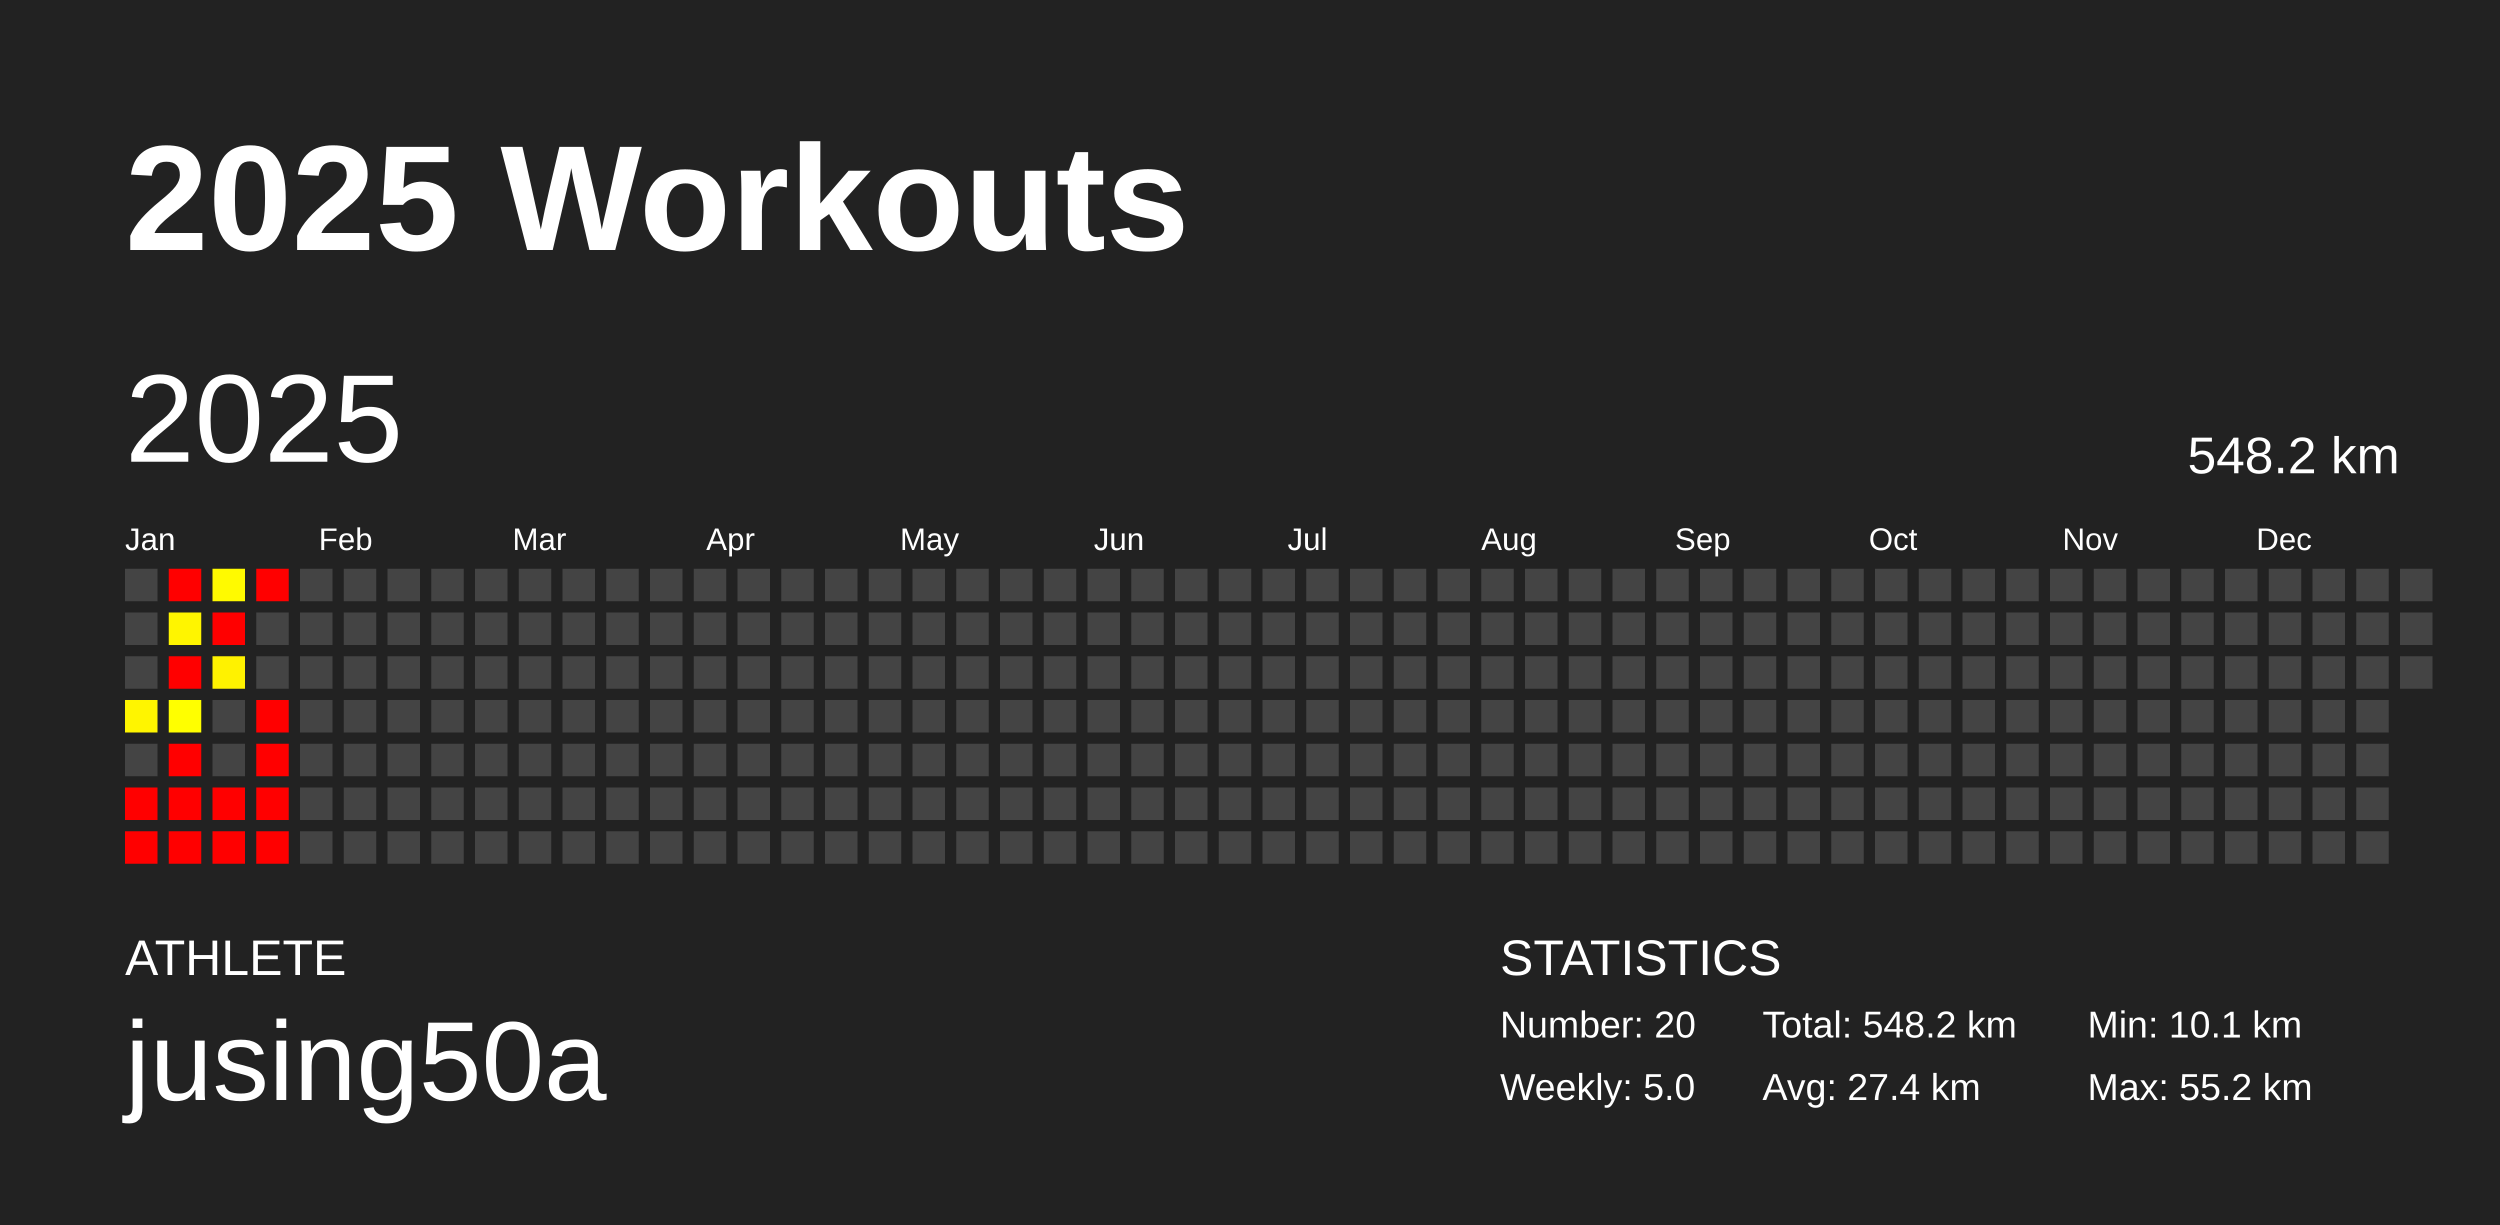
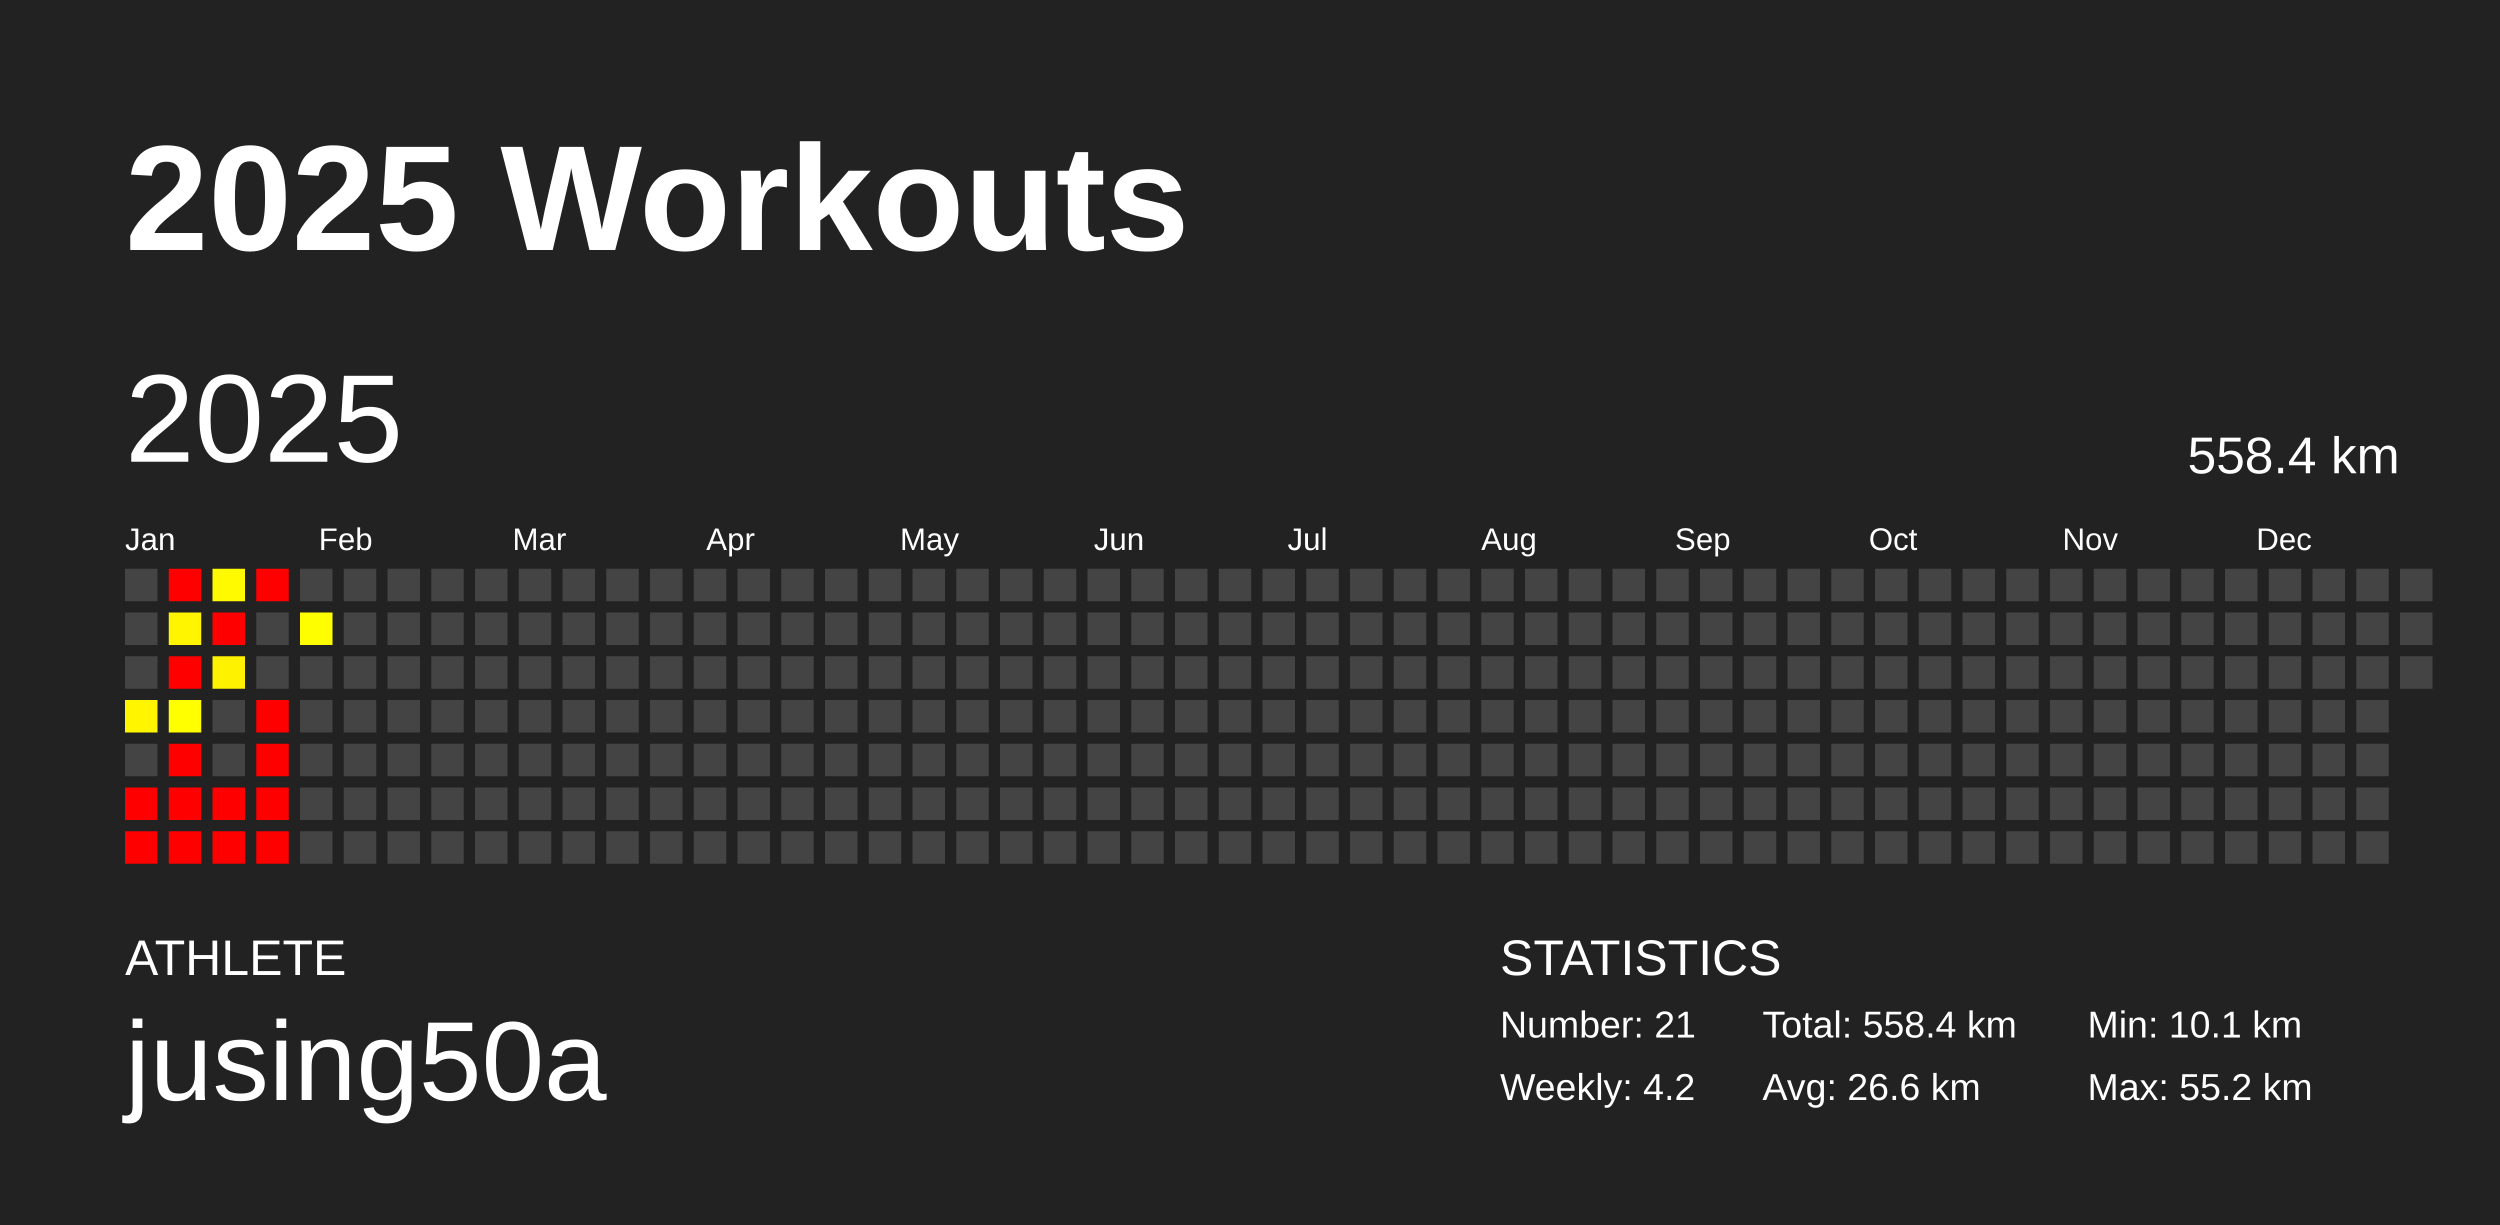
<svg xmlns="http://www.w3.org/2000/svg" baseProfile="full" height="98mm" version="1.1" viewBox="0,0,200,98" width="200mm">
  <defs />
  <rect fill="#222222" height="98" width="200" x="0" y="0" />
  <text fill="#FFFFFF" style="font-size:12px; font-family:Arial; font-weight:bold;" x="10" y="20">2025 Workouts</text>
  <text fill="#FFFFFF" style="font-size:4px; font-family:Arial" x="10" y="78">ATHLETE</text>
  <text fill="#FFFFFF" style="font-size:9px; font-family:Arial" x="10" y="88">jusing50a</text>
  <text fill="#FFFFFF" style="font-size:4px; font-family:Arial" x="120" y="78">STATISTICS</text>
-   <text fill="#FFFFFF" style="font-size:3px; font-family:Arial" x="120" y="83">Number: 20</text>
-   <text fill="#FFFFFF" style="font-size:3px; font-family:Arial" x="120" y="88">Weekly: 5.0</text>
-   <text fill="#FFFFFF" style="font-size:3px; font-family:Arial" x="141" y="83">Total: 548.2 km</text>
-   <text fill="#FFFFFF" style="font-size:3px; font-family:Arial" x="141" y="88">Avg: 27.4 km</text>
+   <text fill="#FFFFFF" style="font-size:3px; font-family:Arial" x="120" y="83">Number: 21</text>
+   <text fill="#FFFFFF" style="font-size:3px; font-family:Arial" x="120" y="88">Weekly: 4.2</text>
+   <text fill="#FFFFFF" style="font-size:3px; font-family:Arial" x="141" y="83">Total: 558.4 km</text>
+   <text fill="#FFFFFF" style="font-size:3px; font-family:Arial" x="141" y="88">Avg: 26.6 km</text>
  <text fill="#FFFFFF" style="font-size:3px; font-family:Arial" x="167" y="83">Min: 10.1 km</text>
  <text fill="#FFFFFF" style="font-size:3px; font-family:Arial" x="167" y="88">Max: 55.2 km</text>
  <text dominant-baseline="hanging" fill="#FFFFFF" style="font-size:10.0px; font-family:Arial;" x="10" y="30">2025</text>
-   <text dominant-baseline="hanging" fill="#FFFFFF" style="font-size:4.125px; font-family:Arial;" x="175" y="35">548.2 km</text>
+   <text dominant-baseline="hanging" fill="#FFFFFF" style="font-size:4.125px; font-family:Arial;" x="175" y="35">558.4 km</text>
  <text fill="#FFFFFF" style="font-size:2.5px; font-family:Arial" x="10.0" y="44">Jan</text>
  <text fill="#FFFFFF" style="font-size:2.5px; font-family:Arial" x="25.5" y="44">Feb</text>
  <text fill="#FFFFFF" style="font-size:2.5px; font-family:Arial" x="41.0" y="44">Mar</text>
  <text fill="#FFFFFF" style="font-size:2.5px; font-family:Arial" x="56.5" y="44">Apr</text>
  <text fill="#FFFFFF" style="font-size:2.5px; font-family:Arial" x="72.0" y="44">May</text>
  <text fill="#FFFFFF" style="font-size:2.5px; font-family:Arial" x="87.5" y="44">Jun</text>
  <text fill="#FFFFFF" style="font-size:2.5px; font-family:Arial" x="103.0" y="44">Jul</text>
  <text fill="#FFFFFF" style="font-size:2.5px; font-family:Arial" x="118.5" y="44">Aug</text>
  <text fill="#FFFFFF" style="font-size:2.5px; font-family:Arial" x="134.0" y="44">Sep</text>
  <text fill="#FFFFFF" style="font-size:2.5px; font-family:Arial" x="149.5" y="44">Oct</text>
  <text fill="#FFFFFF" style="font-size:2.5px; font-family:Arial" x="165.0" y="44">Nov</text>
  <text fill="#FFFFFF" style="font-size:2.5px; font-family:Arial" x="180.5" y="44">Dec</text>
  <rect fill="#444444" height="2.6" width="2.6" x="10.0" y="45.5" />
  <rect fill="#444444" height="2.6" width="2.6" x="10.0" y="49.0" />
  <rect fill="#444444" height="2.6" width="2.6" x="10.0" y="52.5" />
  <rect fill="#fff500" height="2.6" width="2.6" x="10.0" y="56.0" />
  <rect fill="#444444" height="2.6" width="2.6" x="10.0" y="59.5" />
  <rect fill="red" height="2.6" width="2.6" x="10.0" y="63.0" />
  <rect fill="red" height="2.6" width="2.6" x="10.0" y="66.5" />
  <rect fill="red" height="2.6" width="2.6" x="13.5" y="45.5" />
  <rect fill="#fff500" height="2.6" width="2.6" x="13.5" y="49.0" />
  <rect fill="red" height="2.6" width="2.6" x="13.5" y="52.5" />
  <rect fill="#ffff00" height="2.6" width="2.6" x="13.5" y="56.0" />
  <rect fill="red" height="2.6" width="2.6" x="13.5" y="59.5" />
  <rect fill="red" height="2.6" width="2.6" x="13.5" y="63.0" />
  <rect fill="red" height="2.6" width="2.6" x="13.5" y="66.5" />
  <rect fill="#fffa00" height="2.6" width="2.6" x="17.0" y="45.5" />
  <rect fill="red" height="2.6" width="2.6" x="17.0" y="49.0" />
  <rect fill="#fff200" height="2.6" width="2.6" x="17.0" y="52.5" />
  <rect fill="#444444" height="2.6" width="2.6" x="17.0" y="56.0" />
  <rect fill="#444444" height="2.6" width="2.6" x="17.0" y="59.5" />
  <rect fill="red" height="2.6" width="2.6" x="17.0" y="63.0" />
  <rect fill="red" height="2.6" width="2.6" x="17.0" y="66.5" />
  <rect fill="red" height="2.6" width="2.6" x="20.5" y="45.5" />
  <rect fill="#444444" height="2.6" width="2.6" x="20.5" y="49.0" />
  <rect fill="#444444" height="2.6" width="2.6" x="20.5" y="52.5" />
  <rect fill="red" height="2.6" width="2.6" x="20.5" y="56.0" />
  <rect fill="red" height="2.6" width="2.6" x="20.5" y="59.5" />
  <rect fill="red" height="2.6" width="2.6" x="20.5" y="63.0" />
  <rect fill="red" height="2.6" width="2.6" x="20.5" y="66.5" />
  <rect fill="#444444" height="2.6" width="2.6" x="24.0" y="45.5" />
-   <rect fill="#444444" height="2.6" width="2.6" x="24.0" y="49.0" />
+   <rect fill="#fffe00" height="2.6" width="2.6" x="24.0" y="49.0" />
  <rect fill="#444444" height="2.6" width="2.6" x="24.0" y="52.5" />
  <rect fill="#444444" height="2.6" width="2.6" x="24.0" y="56.0" />
  <rect fill="#444444" height="2.6" width="2.6" x="24.0" y="59.5" />
  <rect fill="#444444" height="2.6" width="2.6" x="24.0" y="63.0" />
  <rect fill="#444444" height="2.6" width="2.6" x="24.0" y="66.5" />
  <rect fill="#444444" height="2.6" width="2.6" x="27.5" y="45.5" />
  <rect fill="#444444" height="2.6" width="2.6" x="27.5" y="49.0" />
  <rect fill="#444444" height="2.6" width="2.6" x="27.5" y="52.5" />
  <rect fill="#444444" height="2.6" width="2.6" x="27.5" y="56.0" />
  <rect fill="#444444" height="2.6" width="2.6" x="27.5" y="59.5" />
  <rect fill="#444444" height="2.6" width="2.6" x="27.5" y="63.0" />
  <rect fill="#444444" height="2.6" width="2.6" x="27.5" y="66.5" />
  <rect fill="#444444" height="2.6" width="2.6" x="31.0" y="45.5" />
  <rect fill="#444444" height="2.6" width="2.6" x="31.0" y="49.0" />
  <rect fill="#444444" height="2.6" width="2.6" x="31.0" y="52.5" />
  <rect fill="#444444" height="2.6" width="2.6" x="31.0" y="56.0" />
  <rect fill="#444444" height="2.6" width="2.6" x="31.0" y="59.5" />
  <rect fill="#444444" height="2.6" width="2.6" x="31.0" y="63.0" />
  <rect fill="#444444" height="2.6" width="2.6" x="31.0" y="66.5" />
  <rect fill="#444444" height="2.6" width="2.6" x="34.5" y="45.5" />
  <rect fill="#444444" height="2.6" width="2.6" x="34.5" y="49.0" />
  <rect fill="#444444" height="2.6" width="2.6" x="34.5" y="52.5" />
  <rect fill="#444444" height="2.6" width="2.6" x="34.5" y="56.0" />
  <rect fill="#444444" height="2.6" width="2.6" x="34.5" y="59.5" />
  <rect fill="#444444" height="2.6" width="2.6" x="34.5" y="63.0" />
  <rect fill="#444444" height="2.6" width="2.6" x="34.5" y="66.5" />
  <rect fill="#444444" height="2.6" width="2.6" x="38.0" y="45.5" />
  <rect fill="#444444" height="2.6" width="2.6" x="38.0" y="49.0" />
  <rect fill="#444444" height="2.6" width="2.6" x="38.0" y="52.5" />
  <rect fill="#444444" height="2.6" width="2.6" x="38.0" y="56.0" />
  <rect fill="#444444" height="2.6" width="2.6" x="38.0" y="59.5" />
  <rect fill="#444444" height="2.6" width="2.6" x="38.0" y="63.0" />
  <rect fill="#444444" height="2.6" width="2.6" x="38.0" y="66.5" />
  <rect fill="#444444" height="2.6" width="2.6" x="41.5" y="45.5" />
  <rect fill="#444444" height="2.6" width="2.6" x="41.5" y="49.0" />
  <rect fill="#444444" height="2.6" width="2.6" x="41.5" y="52.5" />
  <rect fill="#444444" height="2.6" width="2.6" x="41.5" y="56.0" />
  <rect fill="#444444" height="2.6" width="2.6" x="41.5" y="59.5" />
  <rect fill="#444444" height="2.6" width="2.6" x="41.5" y="63.0" />
  <rect fill="#444444" height="2.6" width="2.6" x="41.5" y="66.5" />
  <rect fill="#444444" height="2.6" width="2.6" x="45.0" y="45.5" />
  <rect fill="#444444" height="2.6" width="2.6" x="45.0" y="49.0" />
  <rect fill="#444444" height="2.6" width="2.6" x="45.0" y="52.5" />
  <rect fill="#444444" height="2.6" width="2.6" x="45.0" y="56.0" />
  <rect fill="#444444" height="2.6" width="2.6" x="45.0" y="59.5" />
  <rect fill="#444444" height="2.6" width="2.6" x="45.0" y="63.0" />
  <rect fill="#444444" height="2.6" width="2.6" x="45.0" y="66.5" />
  <rect fill="#444444" height="2.6" width="2.6" x="48.5" y="45.5" />
  <rect fill="#444444" height="2.6" width="2.6" x="48.5" y="49.0" />
  <rect fill="#444444" height="2.6" width="2.6" x="48.5" y="52.5" />
  <rect fill="#444444" height="2.6" width="2.6" x="48.5" y="56.0" />
  <rect fill="#444444" height="2.6" width="2.6" x="48.5" y="59.5" />
  <rect fill="#444444" height="2.6" width="2.6" x="48.5" y="63.0" />
  <rect fill="#444444" height="2.6" width="2.6" x="48.5" y="66.5" />
  <rect fill="#444444" height="2.6" width="2.6" x="52.0" y="45.5" />
  <rect fill="#444444" height="2.6" width="2.6" x="52.0" y="49.0" />
  <rect fill="#444444" height="2.6" width="2.6" x="52.0" y="52.5" />
  <rect fill="#444444" height="2.6" width="2.6" x="52.0" y="56.0" />
  <rect fill="#444444" height="2.6" width="2.6" x="52.0" y="59.5" />
  <rect fill="#444444" height="2.6" width="2.6" x="52.0" y="63.0" />
  <rect fill="#444444" height="2.6" width="2.6" x="52.0" y="66.5" />
  <rect fill="#444444" height="2.6" width="2.6" x="55.5" y="45.5" />
  <rect fill="#444444" height="2.6" width="2.6" x="55.5" y="49.0" />
  <rect fill="#444444" height="2.6" width="2.6" x="55.5" y="52.5" />
  <rect fill="#444444" height="2.6" width="2.6" x="55.5" y="56.0" />
  <rect fill="#444444" height="2.6" width="2.6" x="55.5" y="59.5" />
  <rect fill="#444444" height="2.6" width="2.6" x="55.5" y="63.0" />
  <rect fill="#444444" height="2.6" width="2.6" x="55.5" y="66.5" />
  <rect fill="#444444" height="2.6" width="2.6" x="59.0" y="45.5" />
  <rect fill="#444444" height="2.6" width="2.6" x="59.0" y="49.0" />
  <rect fill="#444444" height="2.6" width="2.6" x="59.0" y="52.5" />
  <rect fill="#444444" height="2.6" width="2.6" x="59.0" y="56.0" />
  <rect fill="#444444" height="2.6" width="2.6" x="59.0" y="59.5" />
  <rect fill="#444444" height="2.6" width="2.6" x="59.0" y="63.0" />
  <rect fill="#444444" height="2.6" width="2.6" x="59.0" y="66.5" />
  <rect fill="#444444" height="2.6" width="2.6" x="62.5" y="45.5" />
  <rect fill="#444444" height="2.6" width="2.6" x="62.5" y="49.0" />
  <rect fill="#444444" height="2.6" width="2.6" x="62.5" y="52.5" />
  <rect fill="#444444" height="2.6" width="2.6" x="62.5" y="56.0" />
  <rect fill="#444444" height="2.6" width="2.6" x="62.5" y="59.5" />
  <rect fill="#444444" height="2.6" width="2.6" x="62.5" y="63.0" />
  <rect fill="#444444" height="2.6" width="2.6" x="62.5" y="66.5" />
  <rect fill="#444444" height="2.6" width="2.6" x="66.0" y="45.5" />
  <rect fill="#444444" height="2.6" width="2.6" x="66.0" y="49.0" />
  <rect fill="#444444" height="2.6" width="2.6" x="66.0" y="52.5" />
  <rect fill="#444444" height="2.6" width="2.6" x="66.0" y="56.0" />
  <rect fill="#444444" height="2.6" width="2.6" x="66.0" y="59.5" />
  <rect fill="#444444" height="2.6" width="2.6" x="66.0" y="63.0" />
  <rect fill="#444444" height="2.6" width="2.6" x="66.0" y="66.5" />
  <rect fill="#444444" height="2.6" width="2.6" x="69.5" y="45.5" />
  <rect fill="#444444" height="2.6" width="2.6" x="69.5" y="49.0" />
  <rect fill="#444444" height="2.6" width="2.6" x="69.5" y="52.5" />
  <rect fill="#444444" height="2.6" width="2.6" x="69.5" y="56.0" />
  <rect fill="#444444" height="2.6" width="2.6" x="69.5" y="59.5" />
  <rect fill="#444444" height="2.6" width="2.6" x="69.5" y="63.0" />
  <rect fill="#444444" height="2.6" width="2.6" x="69.5" y="66.5" />
  <rect fill="#444444" height="2.6" width="2.6" x="73.0" y="45.5" />
  <rect fill="#444444" height="2.6" width="2.6" x="73.0" y="49.0" />
  <rect fill="#444444" height="2.6" width="2.6" x="73.0" y="52.5" />
  <rect fill="#444444" height="2.6" width="2.6" x="73.0" y="56.0" />
  <rect fill="#444444" height="2.6" width="2.6" x="73.0" y="59.5" />
  <rect fill="#444444" height="2.6" width="2.6" x="73.0" y="63.0" />
  <rect fill="#444444" height="2.6" width="2.6" x="73.0" y="66.5" />
  <rect fill="#444444" height="2.6" width="2.6" x="76.5" y="45.5" />
  <rect fill="#444444" height="2.6" width="2.6" x="76.5" y="49.0" />
  <rect fill="#444444" height="2.6" width="2.6" x="76.5" y="52.5" />
  <rect fill="#444444" height="2.6" width="2.6" x="76.5" y="56.0" />
  <rect fill="#444444" height="2.6" width="2.6" x="76.5" y="59.5" />
  <rect fill="#444444" height="2.6" width="2.6" x="76.5" y="63.0" />
  <rect fill="#444444" height="2.6" width="2.6" x="76.5" y="66.5" />
  <rect fill="#444444" height="2.6" width="2.6" x="80.0" y="45.5" />
  <rect fill="#444444" height="2.6" width="2.6" x="80.0" y="49.0" />
  <rect fill="#444444" height="2.6" width="2.6" x="80.0" y="52.5" />
  <rect fill="#444444" height="2.6" width="2.6" x="80.0" y="56.0" />
  <rect fill="#444444" height="2.6" width="2.6" x="80.0" y="59.5" />
  <rect fill="#444444" height="2.6" width="2.6" x="80.0" y="63.0" />
  <rect fill="#444444" height="2.6" width="2.6" x="80.0" y="66.5" />
  <rect fill="#444444" height="2.6" width="2.6" x="83.5" y="45.5" />
  <rect fill="#444444" height="2.6" width="2.6" x="83.5" y="49.0" />
  <rect fill="#444444" height="2.6" width="2.6" x="83.5" y="52.5" />
  <rect fill="#444444" height="2.6" width="2.6" x="83.5" y="56.0" />
  <rect fill="#444444" height="2.6" width="2.6" x="83.5" y="59.5" />
  <rect fill="#444444" height="2.6" width="2.6" x="83.5" y="63.0" />
  <rect fill="#444444" height="2.6" width="2.6" x="83.5" y="66.5" />
  <rect fill="#444444" height="2.6" width="2.6" x="87.0" y="45.5" />
  <rect fill="#444444" height="2.6" width="2.6" x="87.0" y="49.0" />
  <rect fill="#444444" height="2.6" width="2.6" x="87.0" y="52.5" />
  <rect fill="#444444" height="2.6" width="2.6" x="87.0" y="56.0" />
  <rect fill="#444444" height="2.6" width="2.6" x="87.0" y="59.5" />
  <rect fill="#444444" height="2.6" width="2.6" x="87.0" y="63.0" />
  <rect fill="#444444" height="2.6" width="2.6" x="87.0" y="66.5" />
  <rect fill="#444444" height="2.6" width="2.6" x="90.5" y="45.5" />
  <rect fill="#444444" height="2.6" width="2.6" x="90.5" y="49.0" />
  <rect fill="#444444" height="2.6" width="2.6" x="90.5" y="52.5" />
  <rect fill="#444444" height="2.6" width="2.6" x="90.5" y="56.0" />
  <rect fill="#444444" height="2.6" width="2.6" x="90.5" y="59.5" />
  <rect fill="#444444" height="2.6" width="2.6" x="90.5" y="63.0" />
  <rect fill="#444444" height="2.6" width="2.6" x="90.5" y="66.5" />
  <rect fill="#444444" height="2.6" width="2.6" x="94.0" y="45.5" />
  <rect fill="#444444" height="2.6" width="2.6" x="94.0" y="49.0" />
  <rect fill="#444444" height="2.6" width="2.6" x="94.0" y="52.5" />
  <rect fill="#444444" height="2.6" width="2.6" x="94.0" y="56.0" />
  <rect fill="#444444" height="2.6" width="2.6" x="94.0" y="59.5" />
  <rect fill="#444444" height="2.6" width="2.6" x="94.0" y="63.0" />
  <rect fill="#444444" height="2.6" width="2.6" x="94.0" y="66.5" />
  <rect fill="#444444" height="2.6" width="2.6" x="97.5" y="45.5" />
  <rect fill="#444444" height="2.6" width="2.6" x="97.5" y="49.0" />
  <rect fill="#444444" height="2.6" width="2.6" x="97.5" y="52.5" />
  <rect fill="#444444" height="2.6" width="2.6" x="97.5" y="56.0" />
  <rect fill="#444444" height="2.6" width="2.6" x="97.5" y="59.5" />
  <rect fill="#444444" height="2.6" width="2.6" x="97.5" y="63.0" />
  <rect fill="#444444" height="2.6" width="2.6" x="97.5" y="66.5" />
  <rect fill="#444444" height="2.6" width="2.6" x="101.0" y="45.5" />
  <rect fill="#444444" height="2.6" width="2.6" x="101.0" y="49.0" />
  <rect fill="#444444" height="2.6" width="2.6" x="101.0" y="52.5" />
  <rect fill="#444444" height="2.6" width="2.6" x="101.0" y="56.0" />
  <rect fill="#444444" height="2.6" width="2.6" x="101.0" y="59.5" />
  <rect fill="#444444" height="2.6" width="2.6" x="101.0" y="63.0" />
  <rect fill="#444444" height="2.6" width="2.6" x="101.0" y="66.5" />
  <rect fill="#444444" height="2.6" width="2.6" x="104.5" y="45.5" />
  <rect fill="#444444" height="2.6" width="2.6" x="104.5" y="49.0" />
  <rect fill="#444444" height="2.6" width="2.6" x="104.5" y="52.5" />
  <rect fill="#444444" height="2.6" width="2.6" x="104.5" y="56.0" />
  <rect fill="#444444" height="2.6" width="2.6" x="104.5" y="59.5" />
  <rect fill="#444444" height="2.6" width="2.6" x="104.5" y="63.0" />
  <rect fill="#444444" height="2.6" width="2.6" x="104.5" y="66.5" />
  <rect fill="#444444" height="2.6" width="2.6" x="108.0" y="45.5" />
  <rect fill="#444444" height="2.6" width="2.6" x="108.0" y="49.0" />
  <rect fill="#444444" height="2.6" width="2.6" x="108.0" y="52.5" />
  <rect fill="#444444" height="2.6" width="2.6" x="108.0" y="56.0" />
  <rect fill="#444444" height="2.6" width="2.6" x="108.0" y="59.5" />
  <rect fill="#444444" height="2.6" width="2.6" x="108.0" y="63.0" />
  <rect fill="#444444" height="2.6" width="2.6" x="108.0" y="66.5" />
  <rect fill="#444444" height="2.6" width="2.6" x="111.5" y="45.5" />
  <rect fill="#444444" height="2.6" width="2.6" x="111.5" y="49.0" />
  <rect fill="#444444" height="2.6" width="2.6" x="111.5" y="52.5" />
  <rect fill="#444444" height="2.6" width="2.6" x="111.5" y="56.0" />
  <rect fill="#444444" height="2.6" width="2.6" x="111.5" y="59.5" />
  <rect fill="#444444" height="2.6" width="2.6" x="111.5" y="63.0" />
  <rect fill="#444444" height="2.6" width="2.6" x="111.5" y="66.5" />
  <rect fill="#444444" height="2.6" width="2.6" x="115.0" y="45.5" />
  <rect fill="#444444" height="2.6" width="2.6" x="115.0" y="49.0" />
  <rect fill="#444444" height="2.6" width="2.6" x="115.0" y="52.5" />
  <rect fill="#444444" height="2.6" width="2.6" x="115.0" y="56.0" />
  <rect fill="#444444" height="2.6" width="2.6" x="115.0" y="59.5" />
  <rect fill="#444444" height="2.6" width="2.6" x="115.0" y="63.0" />
  <rect fill="#444444" height="2.6" width="2.6" x="115.0" y="66.5" />
  <rect fill="#444444" height="2.6" width="2.6" x="118.5" y="45.5" />
  <rect fill="#444444" height="2.6" width="2.6" x="118.5" y="49.0" />
  <rect fill="#444444" height="2.6" width="2.6" x="118.5" y="52.5" />
  <rect fill="#444444" height="2.6" width="2.6" x="118.5" y="56.0" />
  <rect fill="#444444" height="2.6" width="2.6" x="118.5" y="59.5" />
  <rect fill="#444444" height="2.6" width="2.6" x="118.5" y="63.0" />
  <rect fill="#444444" height="2.6" width="2.6" x="118.5" y="66.5" />
  <rect fill="#444444" height="2.6" width="2.6" x="122.0" y="45.5" />
  <rect fill="#444444" height="2.6" width="2.6" x="122.0" y="49.0" />
  <rect fill="#444444" height="2.6" width="2.6" x="122.0" y="52.5" />
  <rect fill="#444444" height="2.6" width="2.6" x="122.0" y="56.0" />
  <rect fill="#444444" height="2.6" width="2.6" x="122.0" y="59.5" />
  <rect fill="#444444" height="2.6" width="2.6" x="122.0" y="63.0" />
  <rect fill="#444444" height="2.6" width="2.6" x="122.0" y="66.5" />
  <rect fill="#444444" height="2.6" width="2.6" x="125.5" y="45.5" />
  <rect fill="#444444" height="2.6" width="2.6" x="125.5" y="49.0" />
  <rect fill="#444444" height="2.6" width="2.6" x="125.5" y="52.5" />
  <rect fill="#444444" height="2.6" width="2.6" x="125.5" y="56.0" />
  <rect fill="#444444" height="2.6" width="2.6" x="125.5" y="59.5" />
  <rect fill="#444444" height="2.6" width="2.6" x="125.5" y="63.0" />
  <rect fill="#444444" height="2.6" width="2.6" x="125.5" y="66.5" />
  <rect fill="#444444" height="2.6" width="2.6" x="129.0" y="45.5" />
  <rect fill="#444444" height="2.6" width="2.6" x="129.0" y="49.0" />
  <rect fill="#444444" height="2.6" width="2.6" x="129.0" y="52.5" />
  <rect fill="#444444" height="2.6" width="2.6" x="129.0" y="56.0" />
  <rect fill="#444444" height="2.6" width="2.6" x="129.0" y="59.5" />
  <rect fill="#444444" height="2.6" width="2.6" x="129.0" y="63.0" />
  <rect fill="#444444" height="2.6" width="2.6" x="129.0" y="66.5" />
  <rect fill="#444444" height="2.6" width="2.6" x="132.5" y="45.5" />
  <rect fill="#444444" height="2.6" width="2.6" x="132.5" y="49.0" />
  <rect fill="#444444" height="2.6" width="2.6" x="132.5" y="52.5" />
  <rect fill="#444444" height="2.6" width="2.6" x="132.5" y="56.0" />
  <rect fill="#444444" height="2.6" width="2.6" x="132.5" y="59.5" />
  <rect fill="#444444" height="2.6" width="2.6" x="132.5" y="63.0" />
  <rect fill="#444444" height="2.6" width="2.6" x="132.5" y="66.5" />
  <rect fill="#444444" height="2.6" width="2.6" x="136.0" y="45.5" />
  <rect fill="#444444" height="2.6" width="2.6" x="136.0" y="49.0" />
  <rect fill="#444444" height="2.6" width="2.6" x="136.0" y="52.5" />
  <rect fill="#444444" height="2.6" width="2.6" x="136.0" y="56.0" />
  <rect fill="#444444" height="2.6" width="2.6" x="136.0" y="59.5" />
  <rect fill="#444444" height="2.6" width="2.6" x="136.0" y="63.0" />
  <rect fill="#444444" height="2.6" width="2.6" x="136.0" y="66.5" />
  <rect fill="#444444" height="2.6" width="2.6" x="139.5" y="45.5" />
  <rect fill="#444444" height="2.6" width="2.6" x="139.5" y="49.0" />
  <rect fill="#444444" height="2.6" width="2.6" x="139.5" y="52.5" />
  <rect fill="#444444" height="2.6" width="2.6" x="139.5" y="56.0" />
  <rect fill="#444444" height="2.6" width="2.6" x="139.5" y="59.5" />
  <rect fill="#444444" height="2.6" width="2.6" x="139.5" y="63.0" />
  <rect fill="#444444" height="2.6" width="2.6" x="139.5" y="66.5" />
  <rect fill="#444444" height="2.6" width="2.6" x="143.0" y="45.5" />
  <rect fill="#444444" height="2.6" width="2.6" x="143.0" y="49.0" />
  <rect fill="#444444" height="2.6" width="2.6" x="143.0" y="52.5" />
  <rect fill="#444444" height="2.6" width="2.6" x="143.0" y="56.0" />
  <rect fill="#444444" height="2.6" width="2.6" x="143.0" y="59.5" />
  <rect fill="#444444" height="2.6" width="2.6" x="143.0" y="63.0" />
  <rect fill="#444444" height="2.6" width="2.6" x="143.0" y="66.5" />
  <rect fill="#444444" height="2.6" width="2.6" x="146.5" y="45.5" />
  <rect fill="#444444" height="2.6" width="2.6" x="146.5" y="49.0" />
  <rect fill="#444444" height="2.6" width="2.6" x="146.5" y="52.5" />
  <rect fill="#444444" height="2.6" width="2.6" x="146.5" y="56.0" />
  <rect fill="#444444" height="2.6" width="2.6" x="146.5" y="59.5" />
  <rect fill="#444444" height="2.6" width="2.6" x="146.5" y="63.0" />
  <rect fill="#444444" height="2.6" width="2.6" x="146.5" y="66.5" />
  <rect fill="#444444" height="2.6" width="2.6" x="150.0" y="45.5" />
  <rect fill="#444444" height="2.6" width="2.6" x="150.0" y="49.0" />
  <rect fill="#444444" height="2.6" width="2.6" x="150.0" y="52.5" />
  <rect fill="#444444" height="2.6" width="2.6" x="150.0" y="56.0" />
  <rect fill="#444444" height="2.6" width="2.6" x="150.0" y="59.5" />
  <rect fill="#444444" height="2.6" width="2.6" x="150.0" y="63.0" />
  <rect fill="#444444" height="2.6" width="2.6" x="150.0" y="66.5" />
  <rect fill="#444444" height="2.6" width="2.6" x="153.5" y="45.5" />
  <rect fill="#444444" height="2.6" width="2.6" x="153.5" y="49.0" />
  <rect fill="#444444" height="2.6" width="2.6" x="153.5" y="52.5" />
  <rect fill="#444444" height="2.6" width="2.6" x="153.5" y="56.0" />
  <rect fill="#444444" height="2.6" width="2.6" x="153.5" y="59.5" />
  <rect fill="#444444" height="2.6" width="2.6" x="153.5" y="63.0" />
  <rect fill="#444444" height="2.6" width="2.6" x="153.5" y="66.5" />
  <rect fill="#444444" height="2.6" width="2.6" x="157.0" y="45.5" />
  <rect fill="#444444" height="2.6" width="2.6" x="157.0" y="49.0" />
  <rect fill="#444444" height="2.6" width="2.6" x="157.0" y="52.5" />
  <rect fill="#444444" height="2.6" width="2.6" x="157.0" y="56.0" />
  <rect fill="#444444" height="2.6" width="2.6" x="157.0" y="59.5" />
  <rect fill="#444444" height="2.6" width="2.6" x="157.0" y="63.0" />
  <rect fill="#444444" height="2.6" width="2.6" x="157.0" y="66.5" />
  <rect fill="#444444" height="2.6" width="2.6" x="160.5" y="45.5" />
  <rect fill="#444444" height="2.6" width="2.6" x="160.5" y="49.0" />
  <rect fill="#444444" height="2.6" width="2.6" x="160.5" y="52.5" />
  <rect fill="#444444" height="2.6" width="2.6" x="160.5" y="56.0" />
  <rect fill="#444444" height="2.6" width="2.6" x="160.5" y="59.5" />
  <rect fill="#444444" height="2.6" width="2.6" x="160.5" y="63.0" />
  <rect fill="#444444" height="2.6" width="2.6" x="160.5" y="66.5" />
  <rect fill="#444444" height="2.6" width="2.6" x="164.0" y="45.5" />
  <rect fill="#444444" height="2.6" width="2.6" x="164.0" y="49.0" />
  <rect fill="#444444" height="2.6" width="2.6" x="164.0" y="52.5" />
  <rect fill="#444444" height="2.6" width="2.6" x="164.0" y="56.0" />
  <rect fill="#444444" height="2.6" width="2.6" x="164.0" y="59.5" />
  <rect fill="#444444" height="2.6" width="2.6" x="164.0" y="63.0" />
  <rect fill="#444444" height="2.6" width="2.6" x="164.0" y="66.5" />
  <rect fill="#444444" height="2.6" width="2.6" x="167.5" y="45.5" />
  <rect fill="#444444" height="2.6" width="2.6" x="167.5" y="49.0" />
  <rect fill="#444444" height="2.6" width="2.6" x="167.5" y="52.5" />
  <rect fill="#444444" height="2.6" width="2.6" x="167.5" y="56.0" />
  <rect fill="#444444" height="2.6" width="2.6" x="167.5" y="59.5" />
  <rect fill="#444444" height="2.6" width="2.6" x="167.5" y="63.0" />
  <rect fill="#444444" height="2.6" width="2.6" x="167.5" y="66.5" />
  <rect fill="#444444" height="2.6" width="2.6" x="171.0" y="45.5" />
  <rect fill="#444444" height="2.6" width="2.6" x="171.0" y="49.0" />
  <rect fill="#444444" height="2.6" width="2.6" x="171.0" y="52.5" />
  <rect fill="#444444" height="2.6" width="2.6" x="171.0" y="56.0" />
  <rect fill="#444444" height="2.6" width="2.6" x="171.0" y="59.5" />
  <rect fill="#444444" height="2.6" width="2.6" x="171.0" y="63.0" />
  <rect fill="#444444" height="2.6" width="2.6" x="171.0" y="66.5" />
  <rect fill="#444444" height="2.6" width="2.6" x="174.5" y="45.5" />
  <rect fill="#444444" height="2.6" width="2.6" x="174.5" y="49.0" />
  <rect fill="#444444" height="2.6" width="2.6" x="174.5" y="52.5" />
  <rect fill="#444444" height="2.6" width="2.6" x="174.5" y="56.0" />
  <rect fill="#444444" height="2.6" width="2.6" x="174.5" y="59.5" />
  <rect fill="#444444" height="2.6" width="2.6" x="174.5" y="63.0" />
  <rect fill="#444444" height="2.6" width="2.6" x="174.5" y="66.5" />
  <rect fill="#444444" height="2.6" width="2.6" x="178.0" y="45.5" />
  <rect fill="#444444" height="2.6" width="2.6" x="178.0" y="49.0" />
  <rect fill="#444444" height="2.6" width="2.6" x="178.0" y="52.5" />
  <rect fill="#444444" height="2.6" width="2.6" x="178.0" y="56.0" />
  <rect fill="#444444" height="2.6" width="2.6" x="178.0" y="59.5" />
  <rect fill="#444444" height="2.6" width="2.6" x="178.0" y="63.0" />
  <rect fill="#444444" height="2.6" width="2.6" x="178.0" y="66.5" />
  <rect fill="#444444" height="2.6" width="2.6" x="181.5" y="45.5" />
  <rect fill="#444444" height="2.6" width="2.6" x="181.5" y="49.0" />
  <rect fill="#444444" height="2.6" width="2.6" x="181.5" y="52.5" />
  <rect fill="#444444" height="2.6" width="2.6" x="181.5" y="56.0" />
  <rect fill="#444444" height="2.6" width="2.6" x="181.5" y="59.5" />
  <rect fill="#444444" height="2.6" width="2.6" x="181.5" y="63.0" />
  <rect fill="#444444" height="2.6" width="2.6" x="181.5" y="66.5" />
  <rect fill="#444444" height="2.6" width="2.6" x="185.0" y="45.5" />
  <rect fill="#444444" height="2.6" width="2.6" x="185.0" y="49.0" />
  <rect fill="#444444" height="2.6" width="2.6" x="185.0" y="52.5" />
  <rect fill="#444444" height="2.6" width="2.6" x="185.0" y="56.0" />
  <rect fill="#444444" height="2.6" width="2.6" x="185.0" y="59.5" />
  <rect fill="#444444" height="2.6" width="2.6" x="185.0" y="63.0" />
  <rect fill="#444444" height="2.6" width="2.6" x="185.0" y="66.5" />
  <rect fill="#444444" height="2.6" width="2.6" x="188.5" y="45.5" />
  <rect fill="#444444" height="2.6" width="2.6" x="188.5" y="49.0" />
  <rect fill="#444444" height="2.6" width="2.6" x="188.5" y="52.5" />
  <rect fill="#444444" height="2.6" width="2.6" x="188.5" y="56.0" />
  <rect fill="#444444" height="2.6" width="2.6" x="188.5" y="59.5" />
  <rect fill="#444444" height="2.6" width="2.6" x="188.5" y="63.0" />
  <rect fill="#444444" height="2.6" width="2.6" x="188.5" y="66.5" />
  <rect fill="#444444" height="2.6" width="2.6" x="192.0" y="45.5" />
  <rect fill="#444444" height="2.6" width="2.6" x="192.0" y="49.0" />
  <rect fill="#444444" height="2.6" width="2.6" x="192.0" y="52.5" />
</svg>
